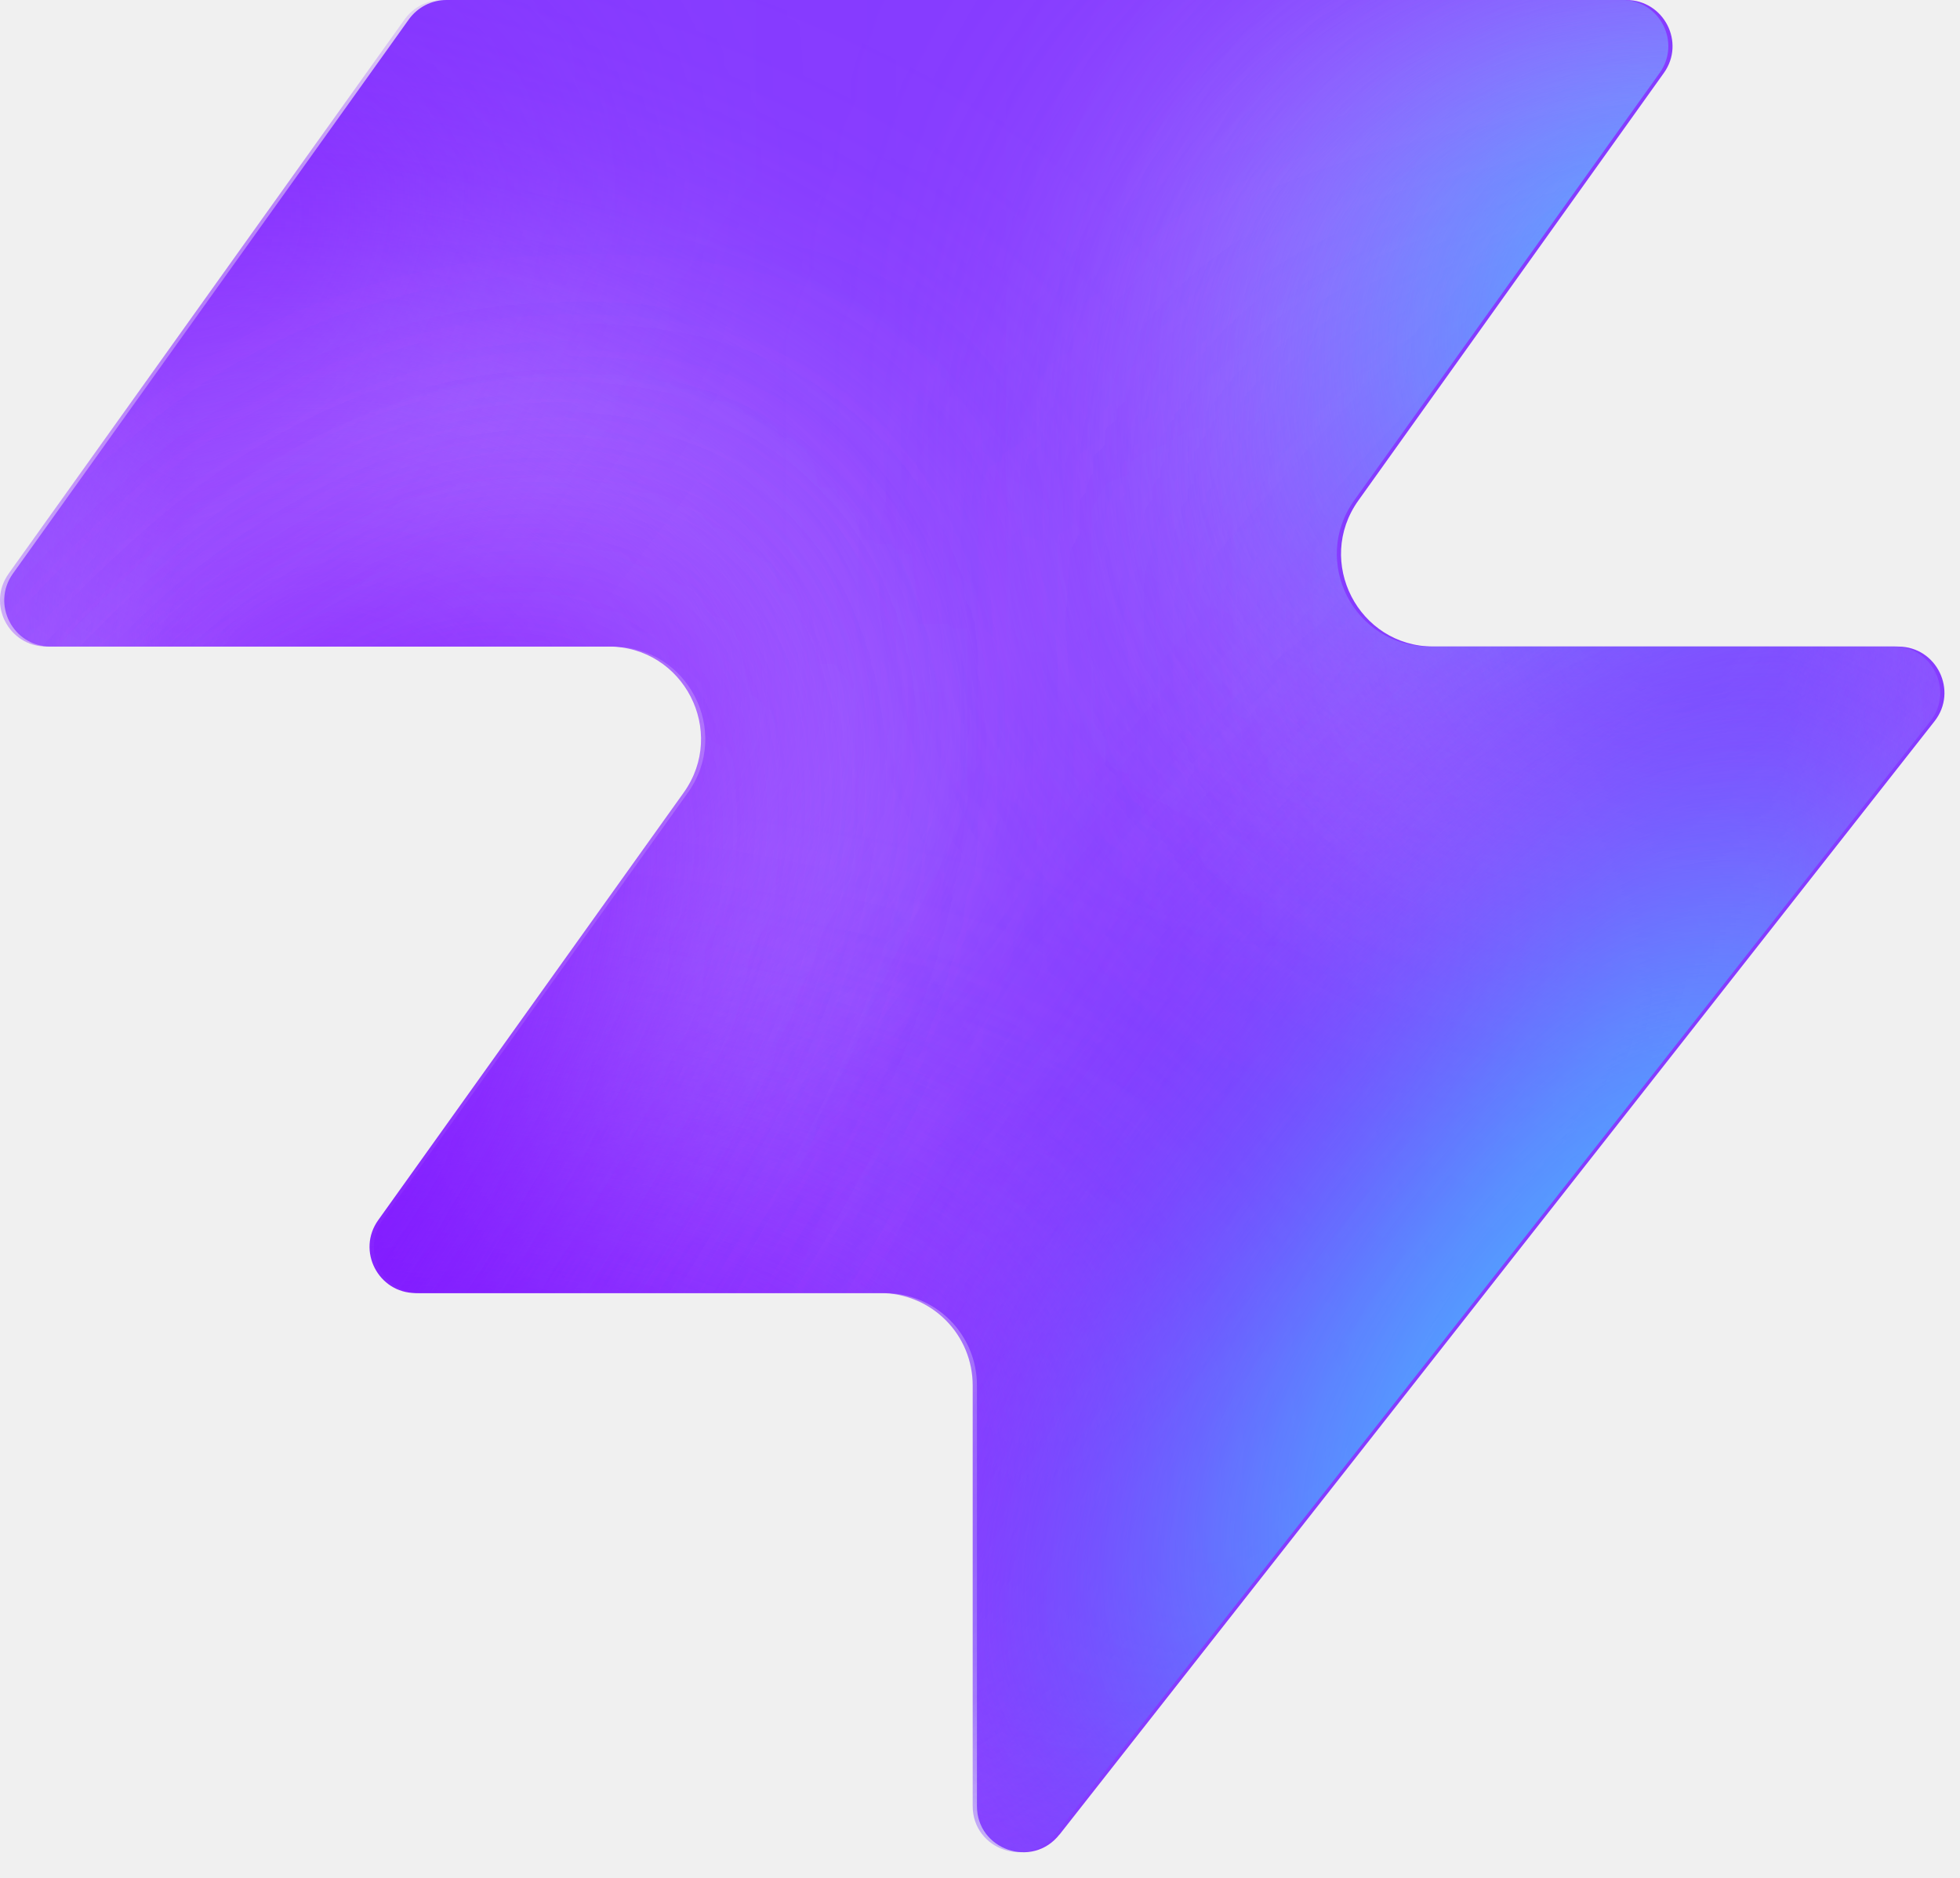
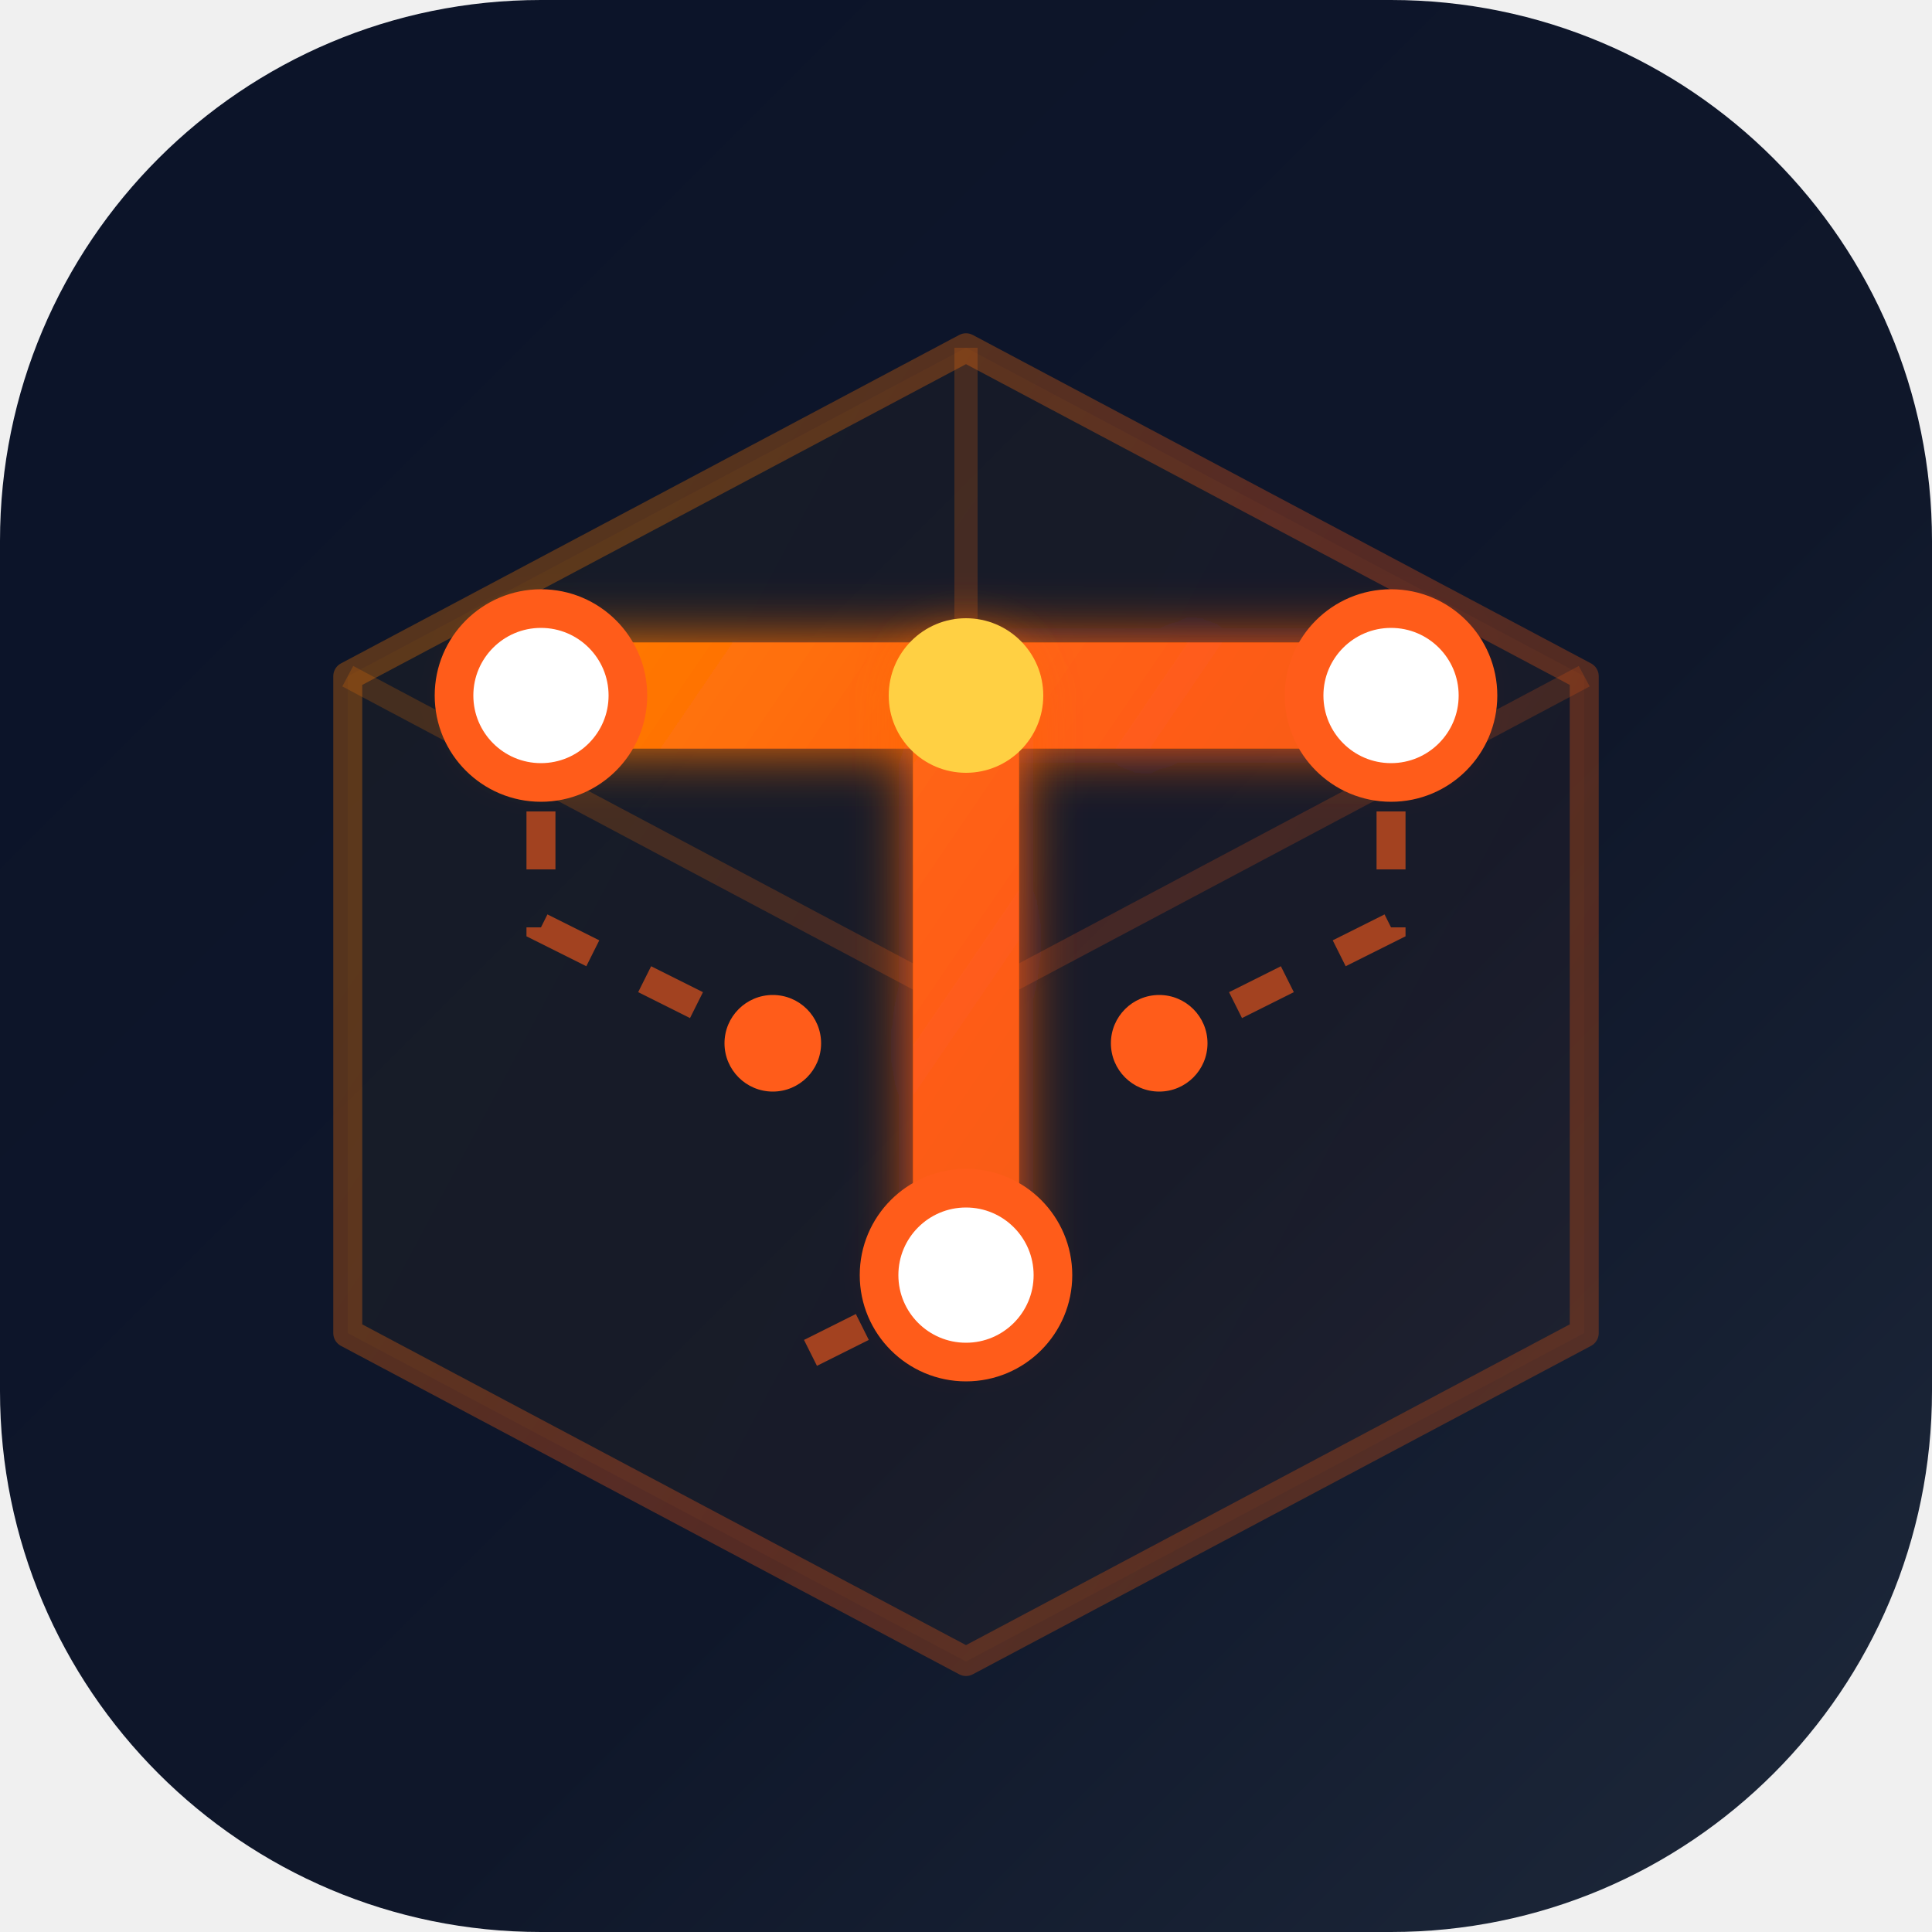
- <svg xmlns="http://www.w3.org/2000/svg" width="48" height="46" fill="none" viewBox="0 0 48 46">
-   <path fill="#863bff" d="M25.946 44.938c-.664.845-2.021.375-2.021-.698V33.937a2.26 2.26 0 0 0-2.262-2.262H10.287c-.92 0-1.456-1.04-.92-1.788l7.48-10.471c1.07-1.497 0-3.578-1.842-3.578H1.237c-.92 0-1.456-1.04-.92-1.788L10.013.474c.214-.297.556-.474.92-.474h28.894c.92 0 1.456 1.04.92 1.788l-7.48 10.471c-1.07 1.498 0 3.579 1.842 3.579h11.377c.943 0 1.473 1.088.89 1.83L25.947 44.94z" style="fill:#863bff;fill:color(display-p3 .525 .23 1);fill-opacity:1" />
-   <mask id="a" width="48" height="46" x="0" y="0" maskUnits="userSpaceOnUse" style="mask-type:alpha">
-     <path fill="#000" d="M25.842 44.938c-.664.844-2.021.375-2.021-.698V33.937a2.26 2.26 0 0 0-2.262-2.262H10.183c-.92 0-1.456-1.04-.92-1.788l7.48-10.471c1.07-1.498 0-3.579-1.842-3.579H1.133c-.92 0-1.456-1.04-.92-1.787L9.91.473c.214-.297.556-.474.92-.474h28.894c.92 0 1.456 1.04.92 1.788l-7.48 10.471c-1.07 1.498 0 3.578 1.842 3.578h11.377c.943 0 1.473 1.088.89 1.832L25.843 44.94z" style="fill:#000;fill-opacity:1" />
-   </mask>
-   <g mask="url(#a)">
-     <g filter="url(#b)">
-       <ellipse cx="5.508" cy="14.704" fill="#ede6ff" rx="5.508" ry="14.704" style="fill:#ede6ff;fill:color(display-p3 .927 .903 1);fill-opacity:1" transform="matrix(.00324 1 1 -.00324 -4.47 31.516)" />
-     </g>
-     <g filter="url(#c)">
-       <ellipse cx="10.399" cy="29.851" fill="#ede6ff" rx="10.399" ry="29.851" style="fill:#ede6ff;fill:color(display-p3 .927 .903 1);fill-opacity:1" transform="matrix(.00324 1 1 -.00324 -39.328 7.883)" />
-     </g>
-     <g filter="url(#d)">
-       <ellipse cx="5.508" cy="30.487" fill="#7e14ff" rx="5.508" ry="30.487" style="fill:#7e14ff;fill:color(display-p3 .492 .077 1);fill-opacity:1" transform="rotate(89.814 -25.913 -14.639)scale(1 -1)" />
-     </g>
-     <g filter="url(#e)">
-       <ellipse cx="5.508" cy="30.599" fill="#7e14ff" rx="5.508" ry="30.599" style="fill:#7e14ff;fill:color(display-p3 .492 .077 1);fill-opacity:1" transform="rotate(89.814 -32.644 -3.334)scale(1 -1)" />
-     </g>
-     <g filter="url(#f)">
-       <ellipse cx="5.508" cy="30.599" fill="#7e14ff" rx="5.508" ry="30.599" style="fill:#7e14ff;fill:color(display-p3 .492 .077 1);fill-opacity:1" transform="matrix(.00324 1 1 -.00324 -34.34 30.47)" />
-     </g>
-     <g filter="url(#g)">
-       <ellipse cx="14.072" cy="22.078" fill="#ede6ff" rx="14.072" ry="22.078" style="fill:#ede6ff;fill:color(display-p3 .927 .903 1);fill-opacity:1" transform="rotate(93.35 24.506 48.493)scale(-1 1)" />
-     </g>
-     <g filter="url(#h)">
-       <ellipse cx="3.47" cy="21.501" fill="#7e14ff" rx="3.47" ry="21.501" style="fill:#7e14ff;fill:color(display-p3 .492 .077 1);fill-opacity:1" transform="rotate(89.009 28.708 47.59)scale(-1 1)" />
-     </g>
-     <g filter="url(#i)">
-       <ellipse cx="3.47" cy="21.501" fill="#7e14ff" rx="3.47" ry="21.501" style="fill:#7e14ff;fill:color(display-p3 .492 .077 1);fill-opacity:1" transform="rotate(89.009 28.708 47.59)scale(-1 1)" />
-     </g>
-     <g filter="url(#j)">
-       <ellipse cx=".387" cy="8.972" fill="#7e14ff" rx="4.407" ry="29.108" style="fill:#7e14ff;fill:color(display-p3 .492 .077 1);fill-opacity:1" transform="rotate(39.51 .387 8.972)" />
-     </g>
-     <g filter="url(#k)">
-       <ellipse cx="47.523" cy="-6.092" fill="#7e14ff" rx="4.407" ry="29.108" style="fill:#7e14ff;fill:color(display-p3 .492 .077 1);fill-opacity:1" transform="rotate(37.892 47.523 -6.092)" />
-     </g>
-     <g filter="url(#l)">
-       <ellipse cx="41.412" cy="6.333" fill="#47bfff" rx="5.971" ry="9.665" style="fill:#47bfff;fill:color(display-p3 .28 .748 1);fill-opacity:1" transform="rotate(37.892 41.412 6.333)" />
-     </g>
-     <g filter="url(#m)">
-       <ellipse cx="-1.879" cy="38.332" fill="#7e14ff" rx="4.407" ry="29.108" style="fill:#7e14ff;fill:color(display-p3 .492 .077 1);fill-opacity:1" transform="rotate(37.892 -1.88 38.332)" />
-     </g>
-     <g filter="url(#n)">
-       <ellipse cx="-1.879" cy="38.332" fill="#7e14ff" rx="4.407" ry="29.108" style="fill:#7e14ff;fill:color(display-p3 .492 .077 1);fill-opacity:1" transform="rotate(37.892 -1.88 38.332)" />
-     </g>
-     <g filter="url(#o)">
-       <ellipse cx="35.651" cy="29.907" fill="#7e14ff" rx="4.407" ry="29.108" style="fill:#7e14ff;fill:color(display-p3 .492 .077 1);fill-opacity:1" transform="rotate(37.892 35.651 29.907)" />
-     </g>
-     <g filter="url(#p)">
-       <ellipse cx="38.418" cy="32.4" fill="#47bfff" rx="5.971" ry="15.297" style="fill:#47bfff;fill:color(display-p3 .28 .748 1);fill-opacity:1" transform="rotate(37.892 38.418 32.4)" />
-     </g>
-   </g>
+ <svg xmlns="http://www.w3.org/2000/svg" viewBox="0 0 100 100" fill="none">
+   <rect width="100" height="100" rx="28" fill="url(#navyGrad)" />
+   <path d="M50 18L82 35V69L50 86L18 69V35L50 18Z" fill="url(#goldGrad)" fill-opacity="0.04" stroke="url(#orangeGrad)" stroke-width="1.5" stroke-opacity="0.3" stroke-linejoin="round" />
+   <path d="M50 18V52L82 35M50 52L18 35" stroke="url(#orangeGrad)" stroke-width="1.2" stroke-opacity="0.2" />
+   <path d="M28 36H72" stroke="url(#orangeGrad)" stroke-width="5.5" stroke-linecap="round" filter="url(#glowFilter)" />
+   <path d="M50 36V66" stroke="url(#orangeGrad)" stroke-width="5.5" stroke-linecap="round" filter="url(#glowFilter)" />
+   <path d="M28 36V48L40 54" stroke="#ff5c1a" stroke-width="1.5" stroke-dasharray="3 3" opacity="0.6" />
+   <path d="M72 36V48L60 54" stroke="#ff5c1a" stroke-width="1.5" stroke-dasharray="3 3" opacity="0.6" />
+   <path d="M50 66L40 71" stroke="#ff5c1a" stroke-width="1.5" stroke-dasharray="3 3" opacity="0.6" />
+   <circle cx="28" cy="36" r="4.5" fill="#ffffff" stroke="#ff5c1a" stroke-width="2" />
+   <circle cx="72" cy="36" r="4.5" fill="#ffffff" stroke="#ff5c1a" stroke-width="2" />
+   <circle cx="50" cy="36" r="4" fill="#ffd043" />
+   <circle cx="50" cy="66" r="4.5" fill="#ffffff" stroke="#ff5c1a" stroke-width="2" />
+   <circle cx="40" cy="54" r="2.5" fill="#ff5c1a" />
+   <circle cx="60" cy="54" r="2.5" fill="#ff5c1a" />
  <defs>
-     <filter id="b" width="60.045" height="41.654" x="-19.77" y="16.149" color-interpolation-filters="sRGB" filterUnits="userSpaceOnUse">
-       <feFlood flood-opacity="0" result="BackgroundImageFix" />
-       <feBlend in="SourceGraphic" in2="BackgroundImageFix" result="shape" />
-       <feGaussianBlur result="effect1_foregroundBlur_2002_17158" stdDeviation="7.659" />
+     <filter id="glowFilter" x="0" y="0" width="100" height="100" filterUnits="userSpaceOnUse">
+       <feGaussianBlur stdDeviation="1.5" result="blur" />
+       <feMerge>
+         <feMergeNode in="blur" />
+         <feMergeNode in="SourceGraphic" />
+       </feMerge>
    </filter>
-     <filter id="c" width="90.34" height="51.437" x="-54.613" y="-7.533" color-interpolation-filters="sRGB" filterUnits="userSpaceOnUse">
-       <feFlood flood-opacity="0" result="BackgroundImageFix" />
-       <feBlend in="SourceGraphic" in2="BackgroundImageFix" result="shape" />
-       <feGaussianBlur result="effect1_foregroundBlur_2002_17158" stdDeviation="7.659" />
-     </filter>
-     <filter id="d" width="79.355" height="29.4" x="-49.64" y="2.03" color-interpolation-filters="sRGB" filterUnits="userSpaceOnUse">
-       <feFlood flood-opacity="0" result="BackgroundImageFix" />
-       <feBlend in="SourceGraphic" in2="BackgroundImageFix" result="shape" />
-       <feGaussianBlur result="effect1_foregroundBlur_2002_17158" stdDeviation="4.596" />
-     </filter>
-     <filter id="e" width="79.579" height="29.4" x="-45.045" y="20.029" color-interpolation-filters="sRGB" filterUnits="userSpaceOnUse">
-       <feFlood flood-opacity="0" result="BackgroundImageFix" />
-       <feBlend in="SourceGraphic" in2="BackgroundImageFix" result="shape" />
-       <feGaussianBlur result="effect1_foregroundBlur_2002_17158" stdDeviation="4.596" />
-     </filter>
-     <filter id="f" width="79.579" height="29.4" x="-43.513" y="21.178" color-interpolation-filters="sRGB" filterUnits="userSpaceOnUse">
-       <feFlood flood-opacity="0" result="BackgroundImageFix" />
-       <feBlend in="SourceGraphic" in2="BackgroundImageFix" result="shape" />
-       <feGaussianBlur result="effect1_foregroundBlur_2002_17158" stdDeviation="4.596" />
-     </filter>
-     <filter id="g" width="74.749" height="58.852" x="15.756" y="-17.901" color-interpolation-filters="sRGB" filterUnits="userSpaceOnUse">
-       <feFlood flood-opacity="0" result="BackgroundImageFix" />
-       <feBlend in="SourceGraphic" in2="BackgroundImageFix" result="shape" />
-       <feGaussianBlur result="effect1_foregroundBlur_2002_17158" stdDeviation="7.659" />
-     </filter>
-     <filter id="h" width="61.377" height="25.362" x="23.548" y="2.284" color-interpolation-filters="sRGB" filterUnits="userSpaceOnUse">
-       <feFlood flood-opacity="0" result="BackgroundImageFix" />
-       <feBlend in="SourceGraphic" in2="BackgroundImageFix" result="shape" />
-       <feGaussianBlur result="effect1_foregroundBlur_2002_17158" stdDeviation="4.596" />
-     </filter>
-     <filter id="i" width="61.377" height="25.362" x="23.548" y="2.284" color-interpolation-filters="sRGB" filterUnits="userSpaceOnUse">
-       <feFlood flood-opacity="0" result="BackgroundImageFix" />
-       <feBlend in="SourceGraphic" in2="BackgroundImageFix" result="shape" />
-       <feGaussianBlur result="effect1_foregroundBlur_2002_17158" stdDeviation="4.596" />
-     </filter>
-     <filter id="j" width="56.045" height="63.649" x="-27.636" y="-22.853" color-interpolation-filters="sRGB" filterUnits="userSpaceOnUse">
-       <feFlood flood-opacity="0" result="BackgroundImageFix" />
-       <feBlend in="SourceGraphic" in2="BackgroundImageFix" result="shape" />
-       <feGaussianBlur result="effect1_foregroundBlur_2002_17158" stdDeviation="4.596" />
-     </filter>
-     <filter id="k" width="54.814" height="64.646" x="20.116" y="-38.415" color-interpolation-filters="sRGB" filterUnits="userSpaceOnUse">
-       <feFlood flood-opacity="0" result="BackgroundImageFix" />
-       <feBlend in="SourceGraphic" in2="BackgroundImageFix" result="shape" />
-       <feGaussianBlur result="effect1_foregroundBlur_2002_17158" stdDeviation="4.596" />
-     </filter>
-     <filter id="l" width="33.541" height="35.313" x="24.641" y="-11.323" color-interpolation-filters="sRGB" filterUnits="userSpaceOnUse">
-       <feFlood flood-opacity="0" result="BackgroundImageFix" />
-       <feBlend in="SourceGraphic" in2="BackgroundImageFix" result="shape" />
-       <feGaussianBlur result="effect1_foregroundBlur_2002_17158" stdDeviation="4.596" />
-     </filter>
-     <filter id="m" width="54.814" height="64.646" x="-29.286" y="6.009" color-interpolation-filters="sRGB" filterUnits="userSpaceOnUse">
-       <feFlood flood-opacity="0" result="BackgroundImageFix" />
-       <feBlend in="SourceGraphic" in2="BackgroundImageFix" result="shape" />
-       <feGaussianBlur result="effect1_foregroundBlur_2002_17158" stdDeviation="4.596" />
-     </filter>
-     <filter id="n" width="54.814" height="64.646" x="-29.286" y="6.009" color-interpolation-filters="sRGB" filterUnits="userSpaceOnUse">
-       <feFlood flood-opacity="0" result="BackgroundImageFix" />
-       <feBlend in="SourceGraphic" in2="BackgroundImageFix" result="shape" />
-       <feGaussianBlur result="effect1_foregroundBlur_2002_17158" stdDeviation="4.596" />
-     </filter>
-     <filter id="o" width="54.814" height="64.646" x="8.244" y="-2.416" color-interpolation-filters="sRGB" filterUnits="userSpaceOnUse">
-       <feFlood flood-opacity="0" result="BackgroundImageFix" />
-       <feBlend in="SourceGraphic" in2="BackgroundImageFix" result="shape" />
-       <feGaussianBlur result="effect1_foregroundBlur_2002_17158" stdDeviation="4.596" />
-     </filter>
-     <filter id="p" width="39.409" height="43.623" x="18.713" y="10.588" color-interpolation-filters="sRGB" filterUnits="userSpaceOnUse">
-       <feFlood flood-opacity="0" result="BackgroundImageFix" />
-       <feBlend in="SourceGraphic" in2="BackgroundImageFix" result="shape" />
-       <feGaussianBlur result="effect1_foregroundBlur_2002_17158" stdDeviation="4.596" />
-     </filter>
+     <linearGradient id="navyGrad" x1="0" y1="0" x2="100" y2="100" gradientUnits="userSpaceOnUse">
+       <stop stop-color="#0B1329" />
+       <stop offset="0.6" stop-color="#0F172A" />
+       <stop offset="1" stop-color="#1E293B" />
+     </linearGradient>
+     <linearGradient id="orangeGrad" x1="28" y1="36" x2="72" y2="66" gradientUnits="userSpaceOnUse">
+       <stop stop-color="#FF7A00" />
+       <stop offset="0.5" stop-color="#FF5C1A" />
+       <stop offset="1" stop-color="#EA580C" />
+     </linearGradient>
+     <linearGradient id="goldGrad" x1="18" y1="35" x2="82" y2="69" gradientUnits="userSpaceOnUse">
+       <stop stop-color="#FFB800" />
+       <stop offset="1" stop-color="#FF5C1A" />
+     </linearGradient>
  </defs>
</svg>
